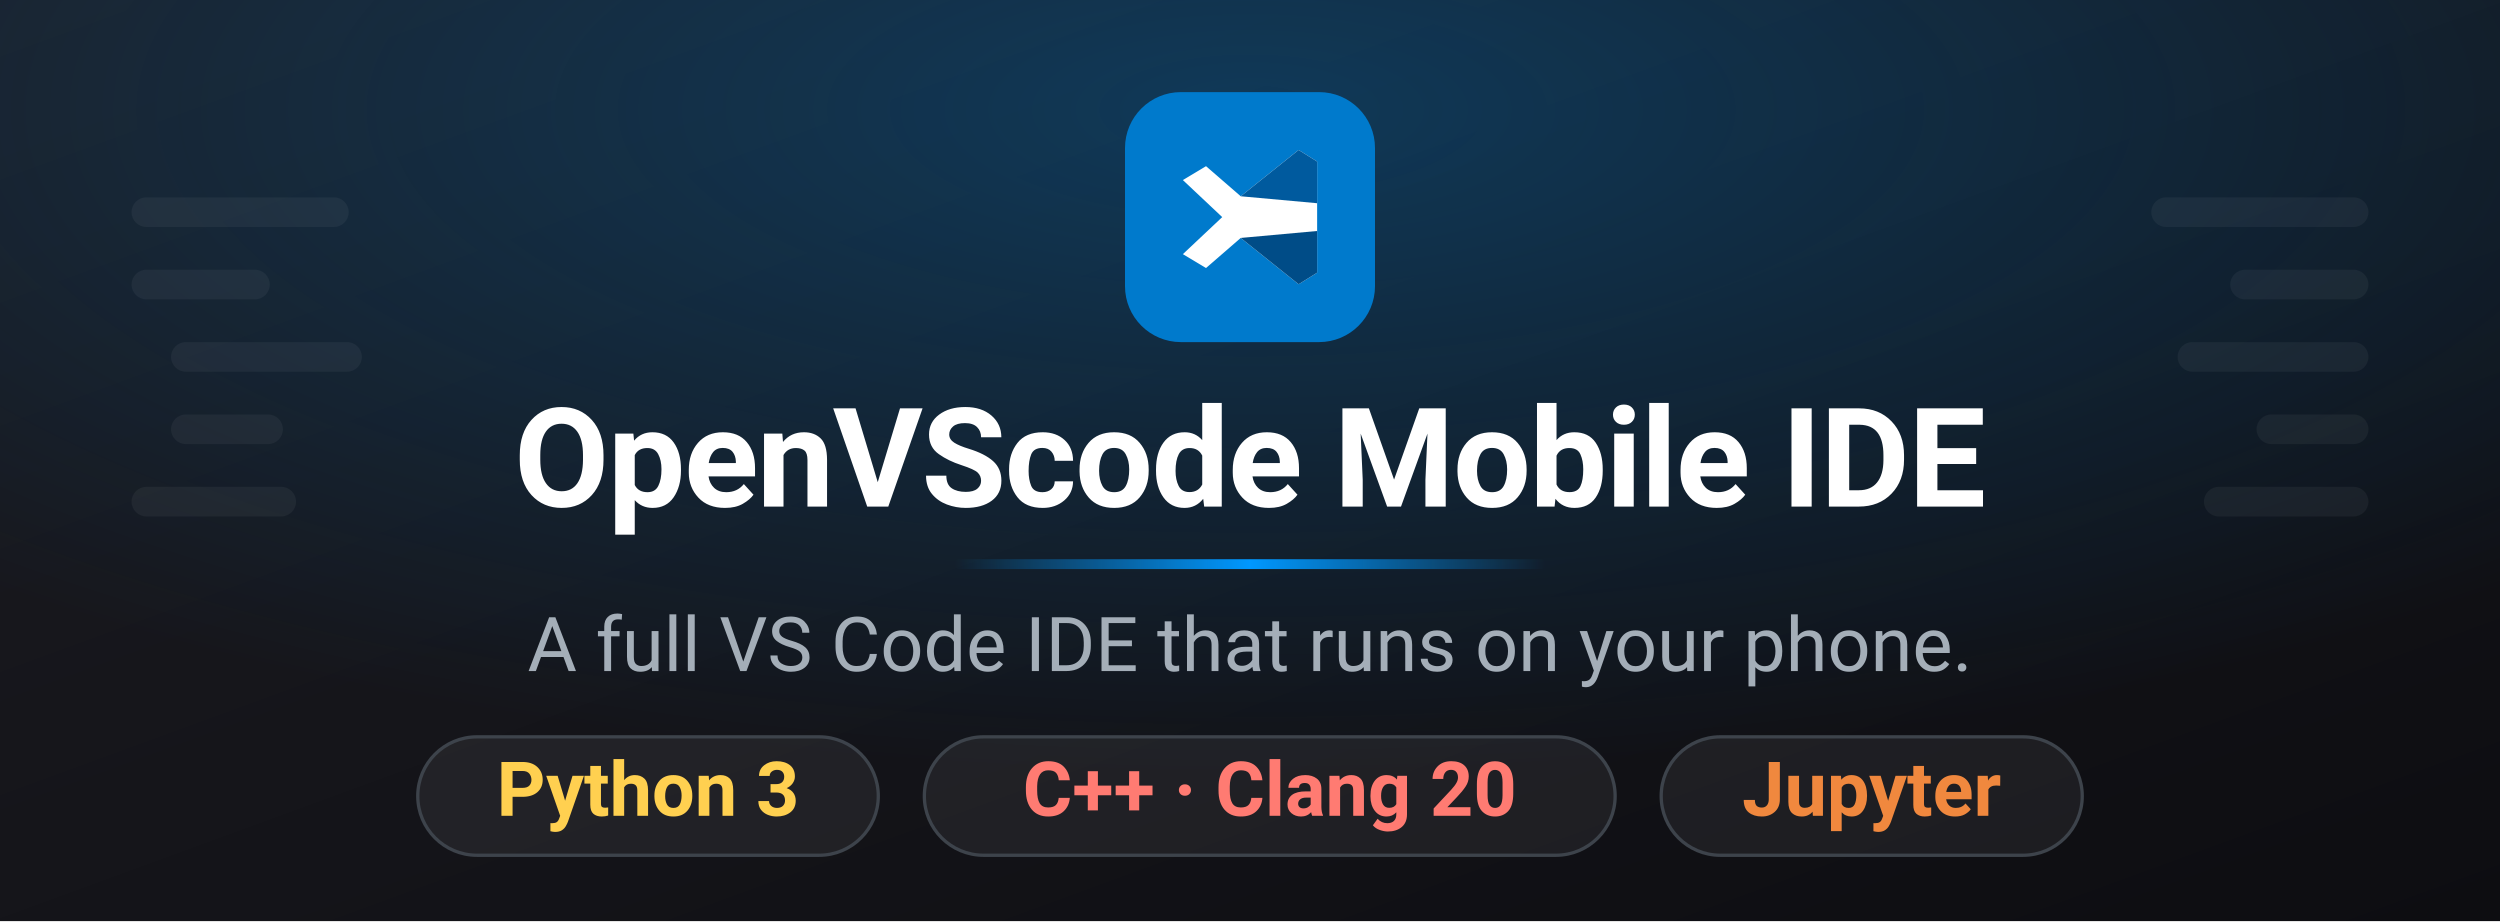
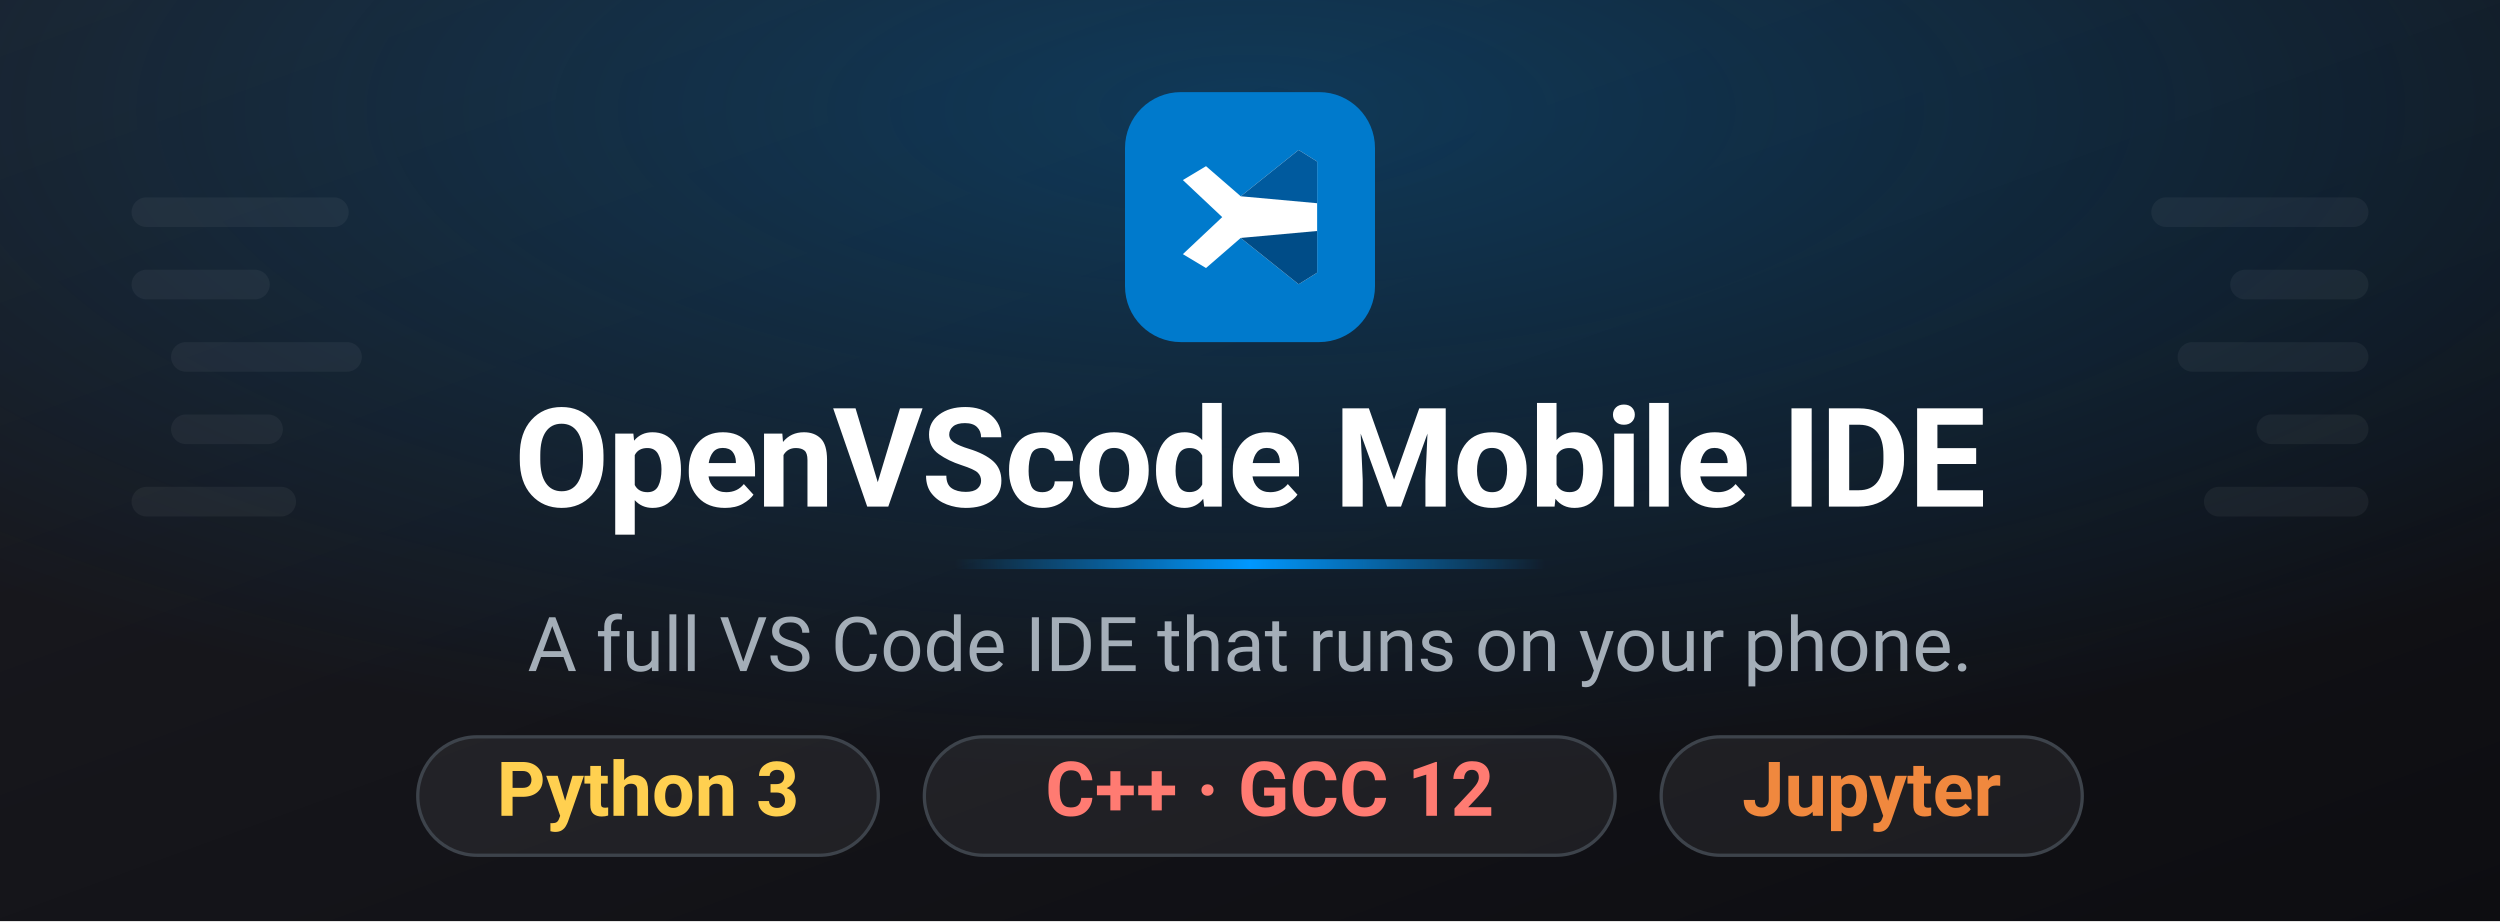
- <svg xmlns="http://www.w3.org/2000/svg" viewBox="0 0 760 280" width="760" height="280" role="img" aria-label="OpenVScode Mobile IDE - a full VS Code IDE that runs on your phone, with Python 3, C++ Clang 20 and Jupyter">
+ <svg xmlns="http://www.w3.org/2000/svg" viewBox="0 0 760 280" width="760" height="280" role="img" aria-label="OpenVScode Mobile IDE - a full VS Code IDE that runs on your phone, with Python 3, C++ GCC 12 and Jupyter">
  <defs>
    <linearGradient id="bg" x1="0" y1="0" x2="1" y2="1">
      <stop offset="0%" stop-color="#1c1c22" />
      <stop offset="100%" stop-color="#0d0d11" />
    </linearGradient>
    <radialGradient id="glow" cx="0.5" cy="0.12" r="0.72">
      <stop offset="0%" stop-color="#007acc" stop-opacity="0.34" />
      <stop offset="100%" stop-color="#007acc" stop-opacity="0" />
    </radialGradient>
    <linearGradient id="rule" x1="0" y1="0" x2="1" y2="0">
      <stop offset="0%" stop-color="#0098ff" stop-opacity="0" />
      <stop offset="50%" stop-color="#0098ff" />
      <stop offset="100%" stop-color="#0098ff" stop-opacity="0" />
    </linearGradient>
  </defs>
  <rect width="760" height="280" fill="url(#bg)" />
  <rect width="760" height="280" fill="url(#glow)" />
  <g fill="#ffffff" opacity="0.05">
    <rect x="40" y="60" width="66" height="9" rx="4.5" />
    <rect x="40" y="82" width="42" height="9" rx="4.5" />
    <rect x="52" y="104" width="58" height="9" rx="4.5" />
    <rect x="52" y="126" width="34" height="9" rx="4.5" />
    <rect x="40" y="148" width="50" height="9" rx="4.5" />
    <rect x="654" y="60" width="66" height="9" rx="4.5" />
    <rect x="678" y="82" width="42" height="9" rx="4.5" />
    <rect x="662" y="104" width="58" height="9" rx="4.5" />
    <rect x="686" y="126" width="34" height="9" rx="4.5" />
    <rect x="670" y="148" width="50" height="9" rx="4.5" />
  </g>
  <g transform="translate(342,28)">
    <rect width="76" height="76" rx="17" fill="#007acc" />
    <g transform="scale(0.7037)">
      <path fill="#ffffff" d="M75,25 L50,45 L35,32 L25,38 L42,54 L25,70 L35,76 L50,63 L75,83 L83,78 L83,30 Z" />
      <path fill="#005a9e" d="M50,45 L75,25 L83,30 L83,48 Z" />
      <path fill="#004c87" d="M50,63 L75,83 L83,78 L83,60 Z" />
    </g>
  </g>
  <g font-family="system-ui, -apple-system, 'Segoe UI', Roboto, Helvetica, Arial, sans-serif" text-anchor="middle">
    <text x="380" y="154" font-size="42" font-weight="700" fill="#ffffff" letter-spacing="-0.5">OpenVScode Mobile IDE</text>
    <rect x="290" y="170" width="180" height="3" rx="1.5" fill="url(#rule)" />
    <text x="380" y="204" font-size="23" fill="#a4aeb8">A full VS Code IDE that runs on your phone.</text>
    <g font-size="23" font-weight="600">
      <rect x="127" y="224" width="140" height="36" rx="18" fill="#ffffff" fill-opacity="0.06" stroke="#3d434b" />
      <text x="197" y="248" fill="#ffd050">Python 3</text>
      <rect x="281" y="224" width="210" height="36" rx="18" fill="#ffffff" fill-opacity="0.06" stroke="#3d434b" />
-       <text x="386" y="248" fill="#ff7b72">C++ · Clang 20</text>
+       <text x="386" y="248" fill="#ff7b72">C++ · GCC 12</text>
      <rect x="505" y="224" width="128" height="36" rx="18" fill="#ffffff" fill-opacity="0.06" stroke="#3d434b" />
      <text x="569" y="248" fill="#f0883e">Jupyter</text>
    </g>
  </g>
</svg>
